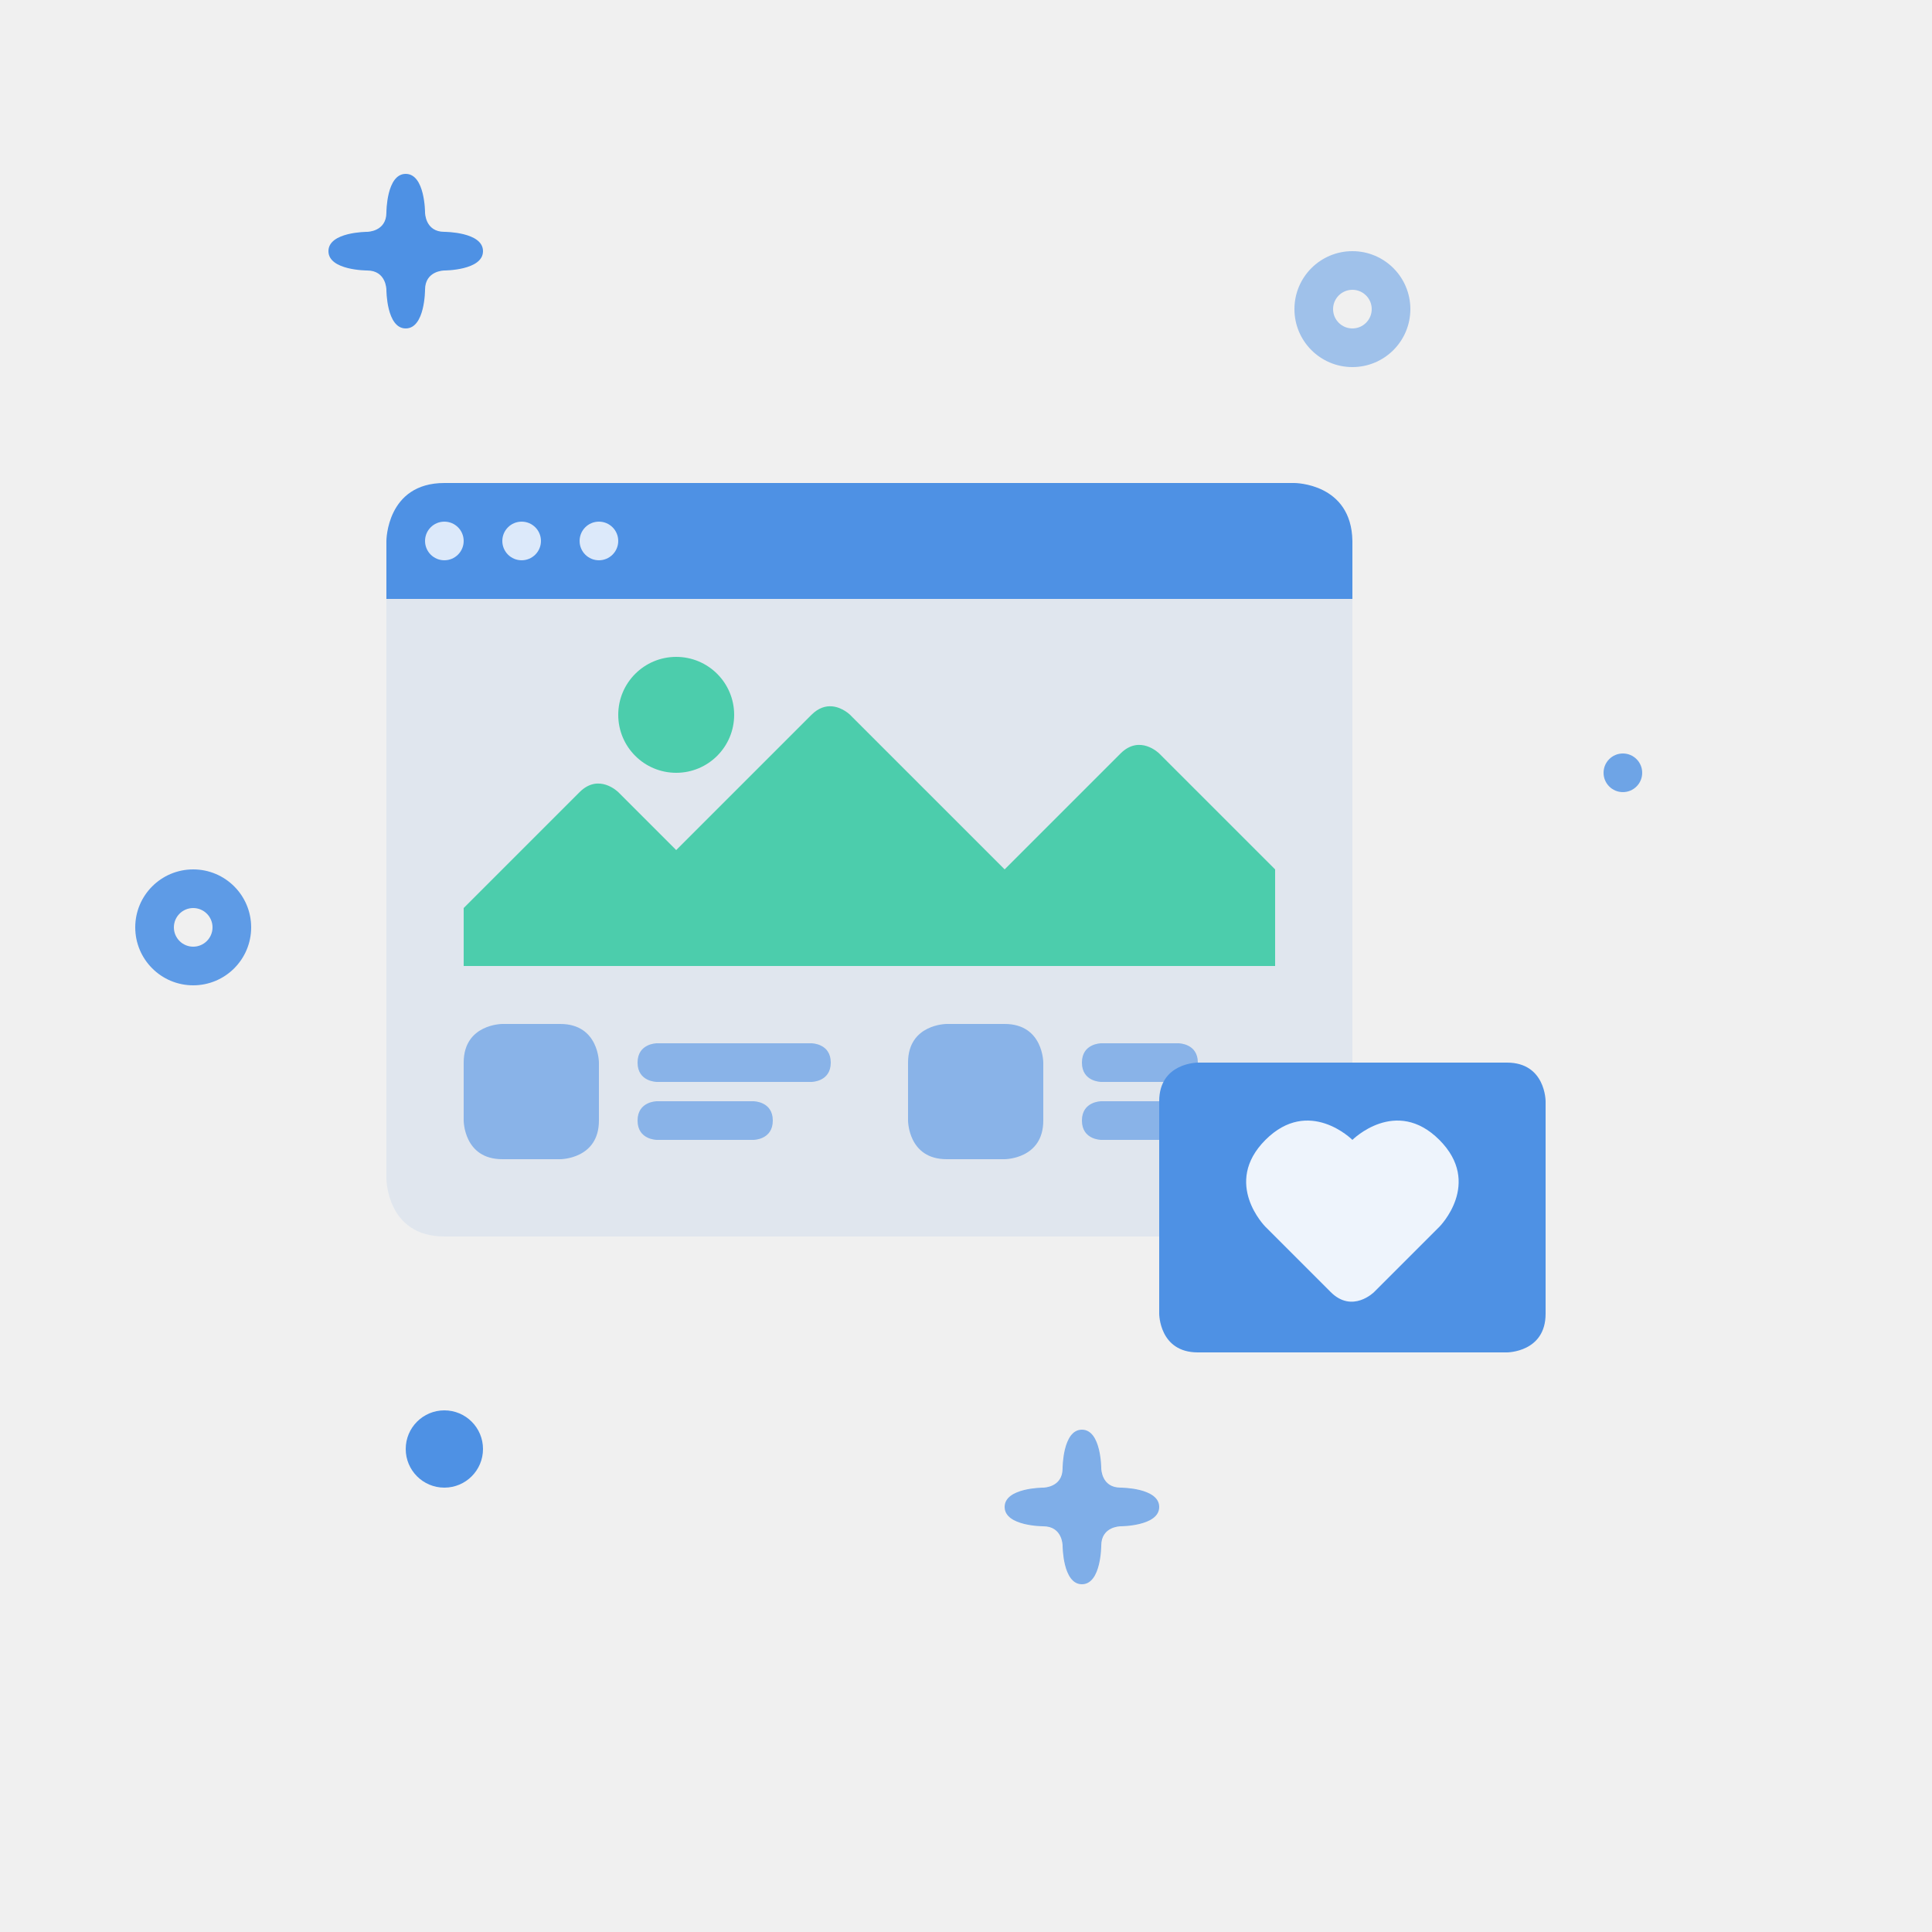
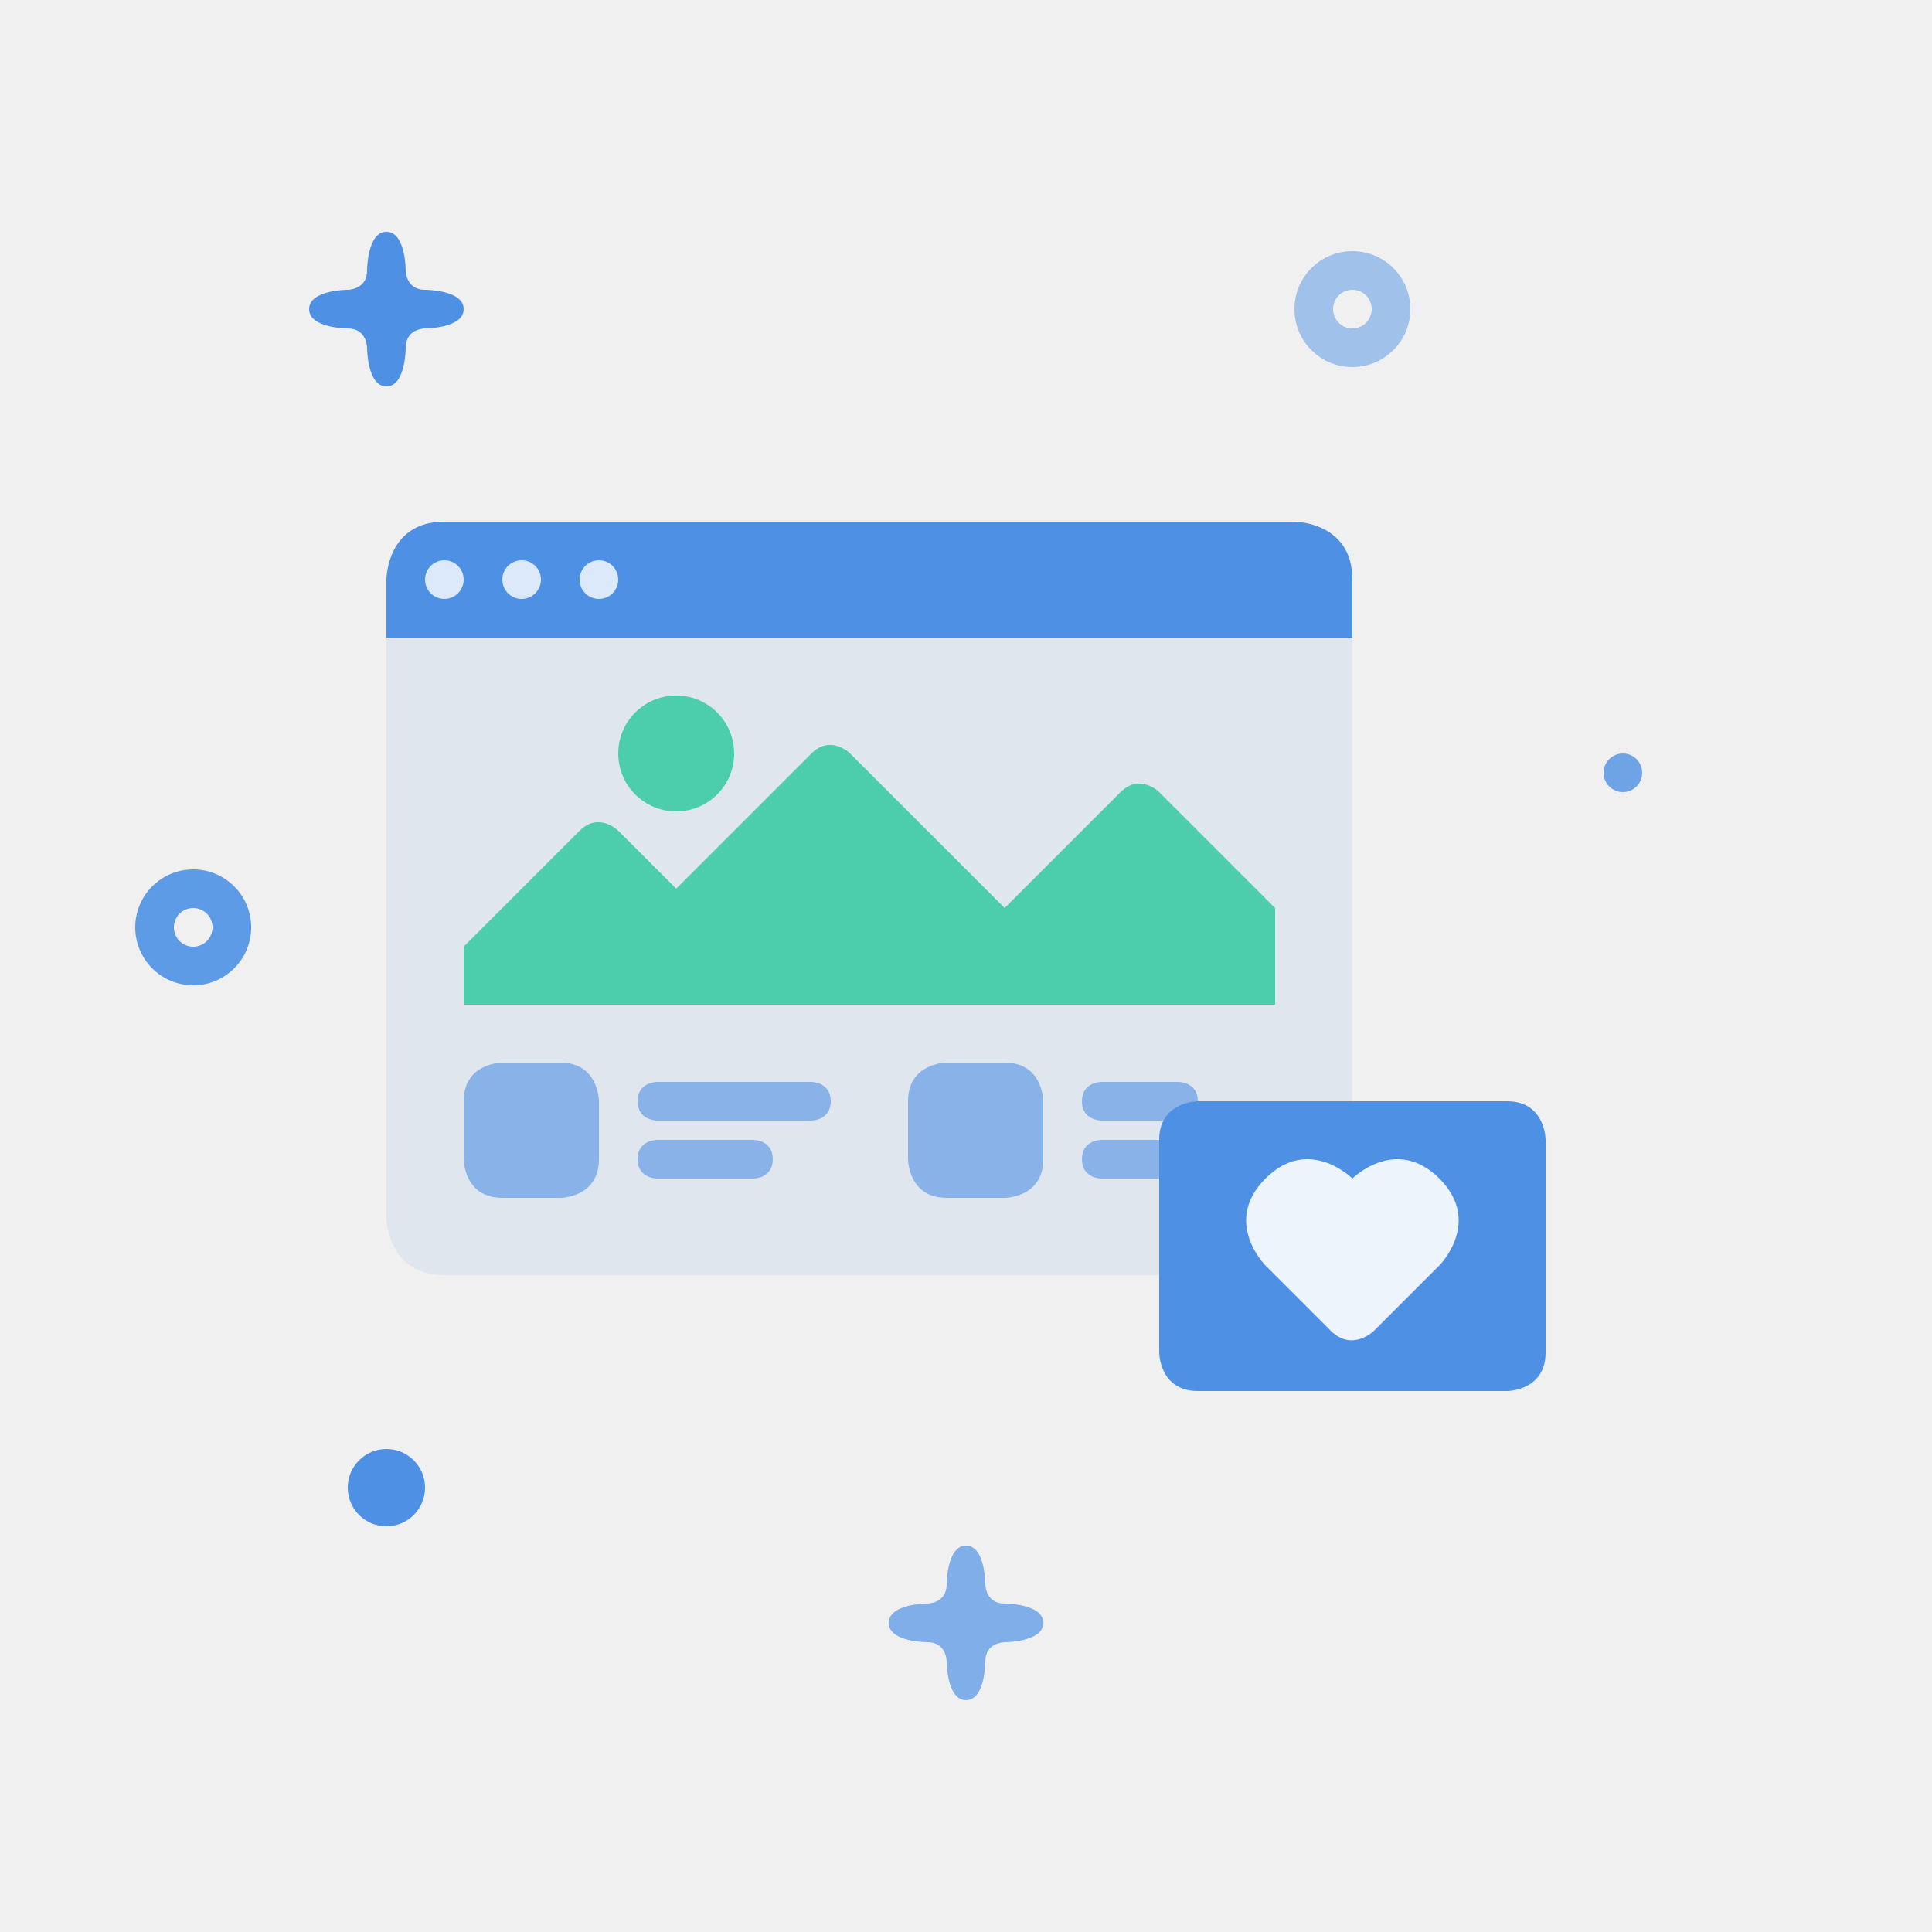
<svg xmlns="http://www.w3.org/2000/svg" width="100" height="100" viewBox="0 0 100 100" version="1.1" id="svg830">
  <defs id="defs824" />
-   <path style="opacity:0.1;fill:#4e91e4" d="m 20,31 v 30 c 0,0 0,3 3,3 3,0 44,0 44,0 0,0 3,0 3,-3 0,-3 0,-30 0,-30 z" id="path832" />
-   <path style="fill:#4e91e4" d="m 20,31 v -3 c 0,0 6e-6,-3 3,-3 h 44 c 0,0 2.954,3.51e-4 3,3 v 3 z" id="path834" />
-   <path style="opacity:0.8;fill:#ffffff" d="m 23,27 c -0.552,0 -1,0.448 -1,1 0,0.552 0.448,1 1,1 0.552,0 1,-0.448 1,-1 0,-0.552 -0.448,-1 -1,-1 z m 4,0 c -0.552,0 -1,0.448 -1,1 0,0.552 0.448,1 1,1 0.552,0 1,-0.448 1,-1 0,-0.552 -0.448,-1 -1,-1 z m 4,0 c -0.552,0 -1,0.448 -1,1 0,0.552 0.448,1 1,1 0.552,0 1,-0.448 1,-1 0,-0.552 -0.448,-1 -1,-1 z" id="path836" />
-   <path style="opacity:0.6;fill:#4e91e4" d="m 26,53 c 0,0 -2,0 -2,2 v 3 c 0,0 0,2 2,2 h 3 c 0,0 2,0 2,-2 v -3 c 0,0 0,-2 -2,-2 z m 8,1 c 0,0 -1,0 -1,1 0,1 1,1 1,1 h 8 c 0,0 1,0 1,-1 0,-1 -1,-1 -1,-1 z m 0,3 c 0,0 -1,0 -1,1 0,1 1,1 1,1 h 5 c 0,0 1,0 1,-1 0,-1 -1,-1 -1,-1 z" id="path843" />
-   <path style="opacity:0.6;fill:#4e91e4" d="m 49,53 c 0,0 -2,0 -2,2 v 3 c 0,0 0,2 2,2 h 3 c 0,0 2,0 2,-2 v -3 c 0,0 0,-2 -2,-2 z m 8,1 c 0,0 -1,0 -1,1 0,1 1,1 1,1 h 4 c 0,0 1,0 1,-1 0,-1 -1,-1 -1,-1 z m 0,3 c 0,0 -1,0 -1,1 0,1 1,1 1,1 h 8 c 0,0 1,0 1,-1 0,-1 -1,-1 -1,-1 z" id="path845" />
-   <path style="opacity:1;fill:#4ccdac" d="m 35,34 c -1.657,0 -3,1.343 -3,3 0,1.657 1.343,3 3,3 1.657,0 3,-1.343 3,-3 0,-1.657 -1.343,-3 -3,-3 z m 8.072,2.561 C 42.75,36.531 42.375,36.625 42,37 l -7,7 -3,-3 c 0,0 -1,-1 -2,0 l -6,6 v 3 h 42 v -5 l -6,-6 c 0,0 -1,-1 -2,0 l -6,6 -8,-8 c 0,0 -0.391,-0.391 -0.928,-0.439 z" id="path920" />
-   <path style="fill:#4e91e4" d="m 20,15 c 0,0 0,-1 -1,-1 0,0 -2,0 -2,-1 0,-1 2,-1 2,-1 0,0 1,0 1,-1 0,0 0,-2 1,-2 1,0 1,2 1,2 0,0 0,1 1,1 0,0 2,0 2,1 0,1 -2,1 -2,1 0,0 -1,0 -1,1 0,0 0,2 -1,2 -1,0 -1,-2 -1,-2 z" id="path933" />
+   <path style="opacity:0.1;fill:#4e91e4" d="m 20,33 v 30 c 0,0 0,3 3,3 h 44 c 0,0 3,0 3,-3 V 33 Z" id="path832" />
+   <path style="fill:#4e91e4" d="m 20,33 v -3 c 0,0 6e-6,-3 3,-3 h 44 c 0,0 3,0 3,3 v 3 z" id="path834" />
+   <path style="opacity:0.8;fill:#ffffff" d="m 23,29 c -0.552,0 -1,0.448 -1,1 0,0.552 0.448,1 1,1 0.552,0 1,-0.448 1,-1 0,-0.552 -0.448,-1 -1,-1 z m 4,0 c -0.552,0 -1,0.448 -1,1 0,0.552 0.448,1 1,1 0.552,0 1,-0.448 1,-1 0,-0.552 -0.448,-1 -1,-1 z m 4,0 c -0.552,0 -1,0.448 -1,1 0,0.552 0.448,1 1,1 0.552,0 1,-0.448 1,-1 0,-0.552 -0.448,-1 -1,-1 z" id="path836" />
+   <path style="opacity:0.6;fill:#4e91e4" d="m 26,55 c 0,0 -2,0 -2,2 v 3 c 0,0 0,2 2,2 h 3 c 0,0 2,0 2,-2 v -3 c 0,0 0,-2 -2,-2 z m 8,1 c 0,0 -1,0 -1,1 0,1 1,1 1,1 h 8 c 0,0 1,0 1,-1 0,-1 -1,-1 -1,-1 z m 0,3 c 0,0 -1,0 -1,1 0,1 1,1 1,1 h 5 c 0,0 1,0 1,-1 0,-1 -1,-1 -1,-1 z" id="path843" />
+   <path style="opacity:0.6;fill:#4e91e4" d="m 49,55 c 0,0 -2,0 -2,2 v 3 c 0,0 0,2 2,2 h 3 c 0,0 2,0 2,-2 v -3 c 0,0 0,-2 -2,-2 z m 8,1 c 0,0 -1,0 -1,1 0,1 1,1 1,1 h 4 c 0,0 1,0 1,-1 0,-1 -1,-1 -1,-1 z m 0,3 c 0,0 -1,0 -1,1 0,1 1,1 1,1 h 8 c 0,0 1,0 1,-1 0,-1 -1,-1 -1,-1 z" id="path845" />
+   <path style="opacity:1;fill:#4ccdac" d="m 35,36 c -1.657,0 -3,1.343 -3,3 0,1.657 1.343,3 3,3 1.657,0 3,-1.343 3,-3 0,-1.657 -1.343,-3 -3,-3 z m 8.072,2.561 C 42.75,38.531 42.375,38.625 42,39 l -7,7 -3,-3 c 0,0 -1,-1 -2,0 l -6,6 v 3 h 42 v -5 l -6,-6 c 0,0 -1,-1 -2,0 l -6,6 -8,-8 c 0,0 -0.391,-0.391 -0.928,-0.439 z" id="path920" />
+   <path style="fill:#4e91e4" d="m 19,18 c 0,0 0,-1 -1,-1 0,0 -2,0 -2,-1 0,-1 2,-1 2,-1 0,0 1,0 1,-1 0,0 0,-2 1,-2 1,0 1,2 1,2 0,0 0,1 1,1 0,0 2,0 2,1 0,1 -2,1 -2,1 0,0 -1,0 -1,1 0,0 0,2 -1,2 -1,0 -1,-2 -1,-2 z" id="path933" />
  <path style="opacity:0.5;fill:#4e91e4" d="m 70,13 c -1.657,0 -3,1.343 -3,3 0,1.657 1.343,3 3,3 1.657,0 3,-1.343 3,-3 0,-1.657 -1.343,-3 -3,-3 z m 0,2 c 0.552,0 1,0.448 1,1 0,0.552 -0.448,1 -1,1 -0.552,0 -1,-0.448 -1,-1 0,-0.552 0.448,-1 1,-1 z" id="path943" />
-   <path style="opacity:1;fill:#4e91e4" d="m 25,75 c 0,1.105 -0.895,2 -2,2 -1.105,0 -2,-0.895 -2,-2 0,-1.105 0.895,-2 2,-2 1.105,0 2,0.895 2,2 z" id="path950" />
-   <path id="path953" d="m 55,80 c 0,0 0,-1 -1,-1 0,0 -2,0 -2,-1 0,-1 2,-1 2,-1 0,0 1,0 1,-1 0,0 0,-2 1,-2 1,0 1,2 1,2 0,0 0,1 1,1 0,0 2,0 2,1 0,1 -2,1 -2,1 0,0 -1,0 -1,1 0,0 0,2 -1,2 -1,0 -1,-2 -1,-2 z" style="opacity:0.7;fill:#4e91e4" />
+   <path style="opacity:1;fill:#4e91e4" d="m 22,77 c 0,1.105 -0.895,2 -2,2 -1.105,0 -2,-0.895 -2,-2 0,-1.105 0.895,-2 2,-2 1.105,0 2,0.895 2,2 z" id="path950" />
+   <path id="path953" d="m 49,86 c 0,0 0,-1 -1,-1 0,0 -2,0 -2,-1 0,-1 2,-1 2,-1 0,0 1,0 1,-1 0,0 0,-2 1,-2 1,0 1,2 1,2 0,0 0,1 1,1 0,0 2,0 2,1 0,1 -2,1 -2,1 0,0 -1,0 -1,1 0,0 0,2 -1,2 -1,0 -1,-2 -1,-2 z" style="opacity:0.7;fill:#4e91e4" />
  <path id="path955" d="m 10,45 c -1.657,0 -3,1.343 -3,3 0,1.657 1.343,3 3,3 1.657,0 3,-1.343 3,-3 0,-1.657 -1.343,-3 -3,-3 z m 0,2 c 0.552,0 1,0.448 1,1 0,0.552 -0.448,1 -1,1 -0.552,0 -1,-0.448 -1,-1 0,-0.552 0.448,-1 1,-1 z" style="opacity:0.9;fill:#4e91e4" />
  <path style="opacity:0.8;fill:#4e91e4" d="m 85,40 a 1,1 0 0 1 -1,1 1,1 0 0 1 -1,-1 1,1 0 0 1 1,-1 1,1 0 0 1 1,1 z" id="path957" />
-   <path style="fill:#4e91e4" d="m 62,55 c 0,0 -2,0 -2,2 0,2 0,11 0,11 0,0 0,2 2,2 2,0 16,0 16,0 0,0 2,0 2,-2 0,-2 0,-11 0,-11 0,0 0,-2 -2,-2 -2,0 -16,0 -16,0 z" id="path1443" />
-   <path style="opacity:0.9;fill:#ffffff" d="m 65.5,59 c -2.25,2.25 0,4.5 0,4.5 l 3.375,3.375 c 1.125,1.125 2.25,0 2.25,0 l 3.375,-3.375 c 0,0 2.25,-2.25 0,-4.5 C 72.25,56.75 70,59 70,59 c 0,0 -2.25,-2.25 -4.5,0 z" id="path1445" />
+   <path style="fill:#4e91e4" d="m 62,57 c 0,0 -2,0 -2,2 v 11 c 0,0 0,2 2,2 h 16 c 0,0 2,0 2,-2 V 59 c 0,0 0,-2 -2,-2 z" id="path1443" />
+   <path style="opacity:0.9;fill:#ffffff" d="m 65.5,61 c -2.25,2.25 0,4.5 0,4.5 l 3.375,3.375 c 1.125,1.125 2.25,0 2.25,0 l 3.375,-3.375 c 0,0 2.25,-2.25 0,-4.5 C 72.25,58.75 70,61 70,61 c 0,0 -2.25,-2.25 -4.5,0 z" id="path1445" />
</svg>
